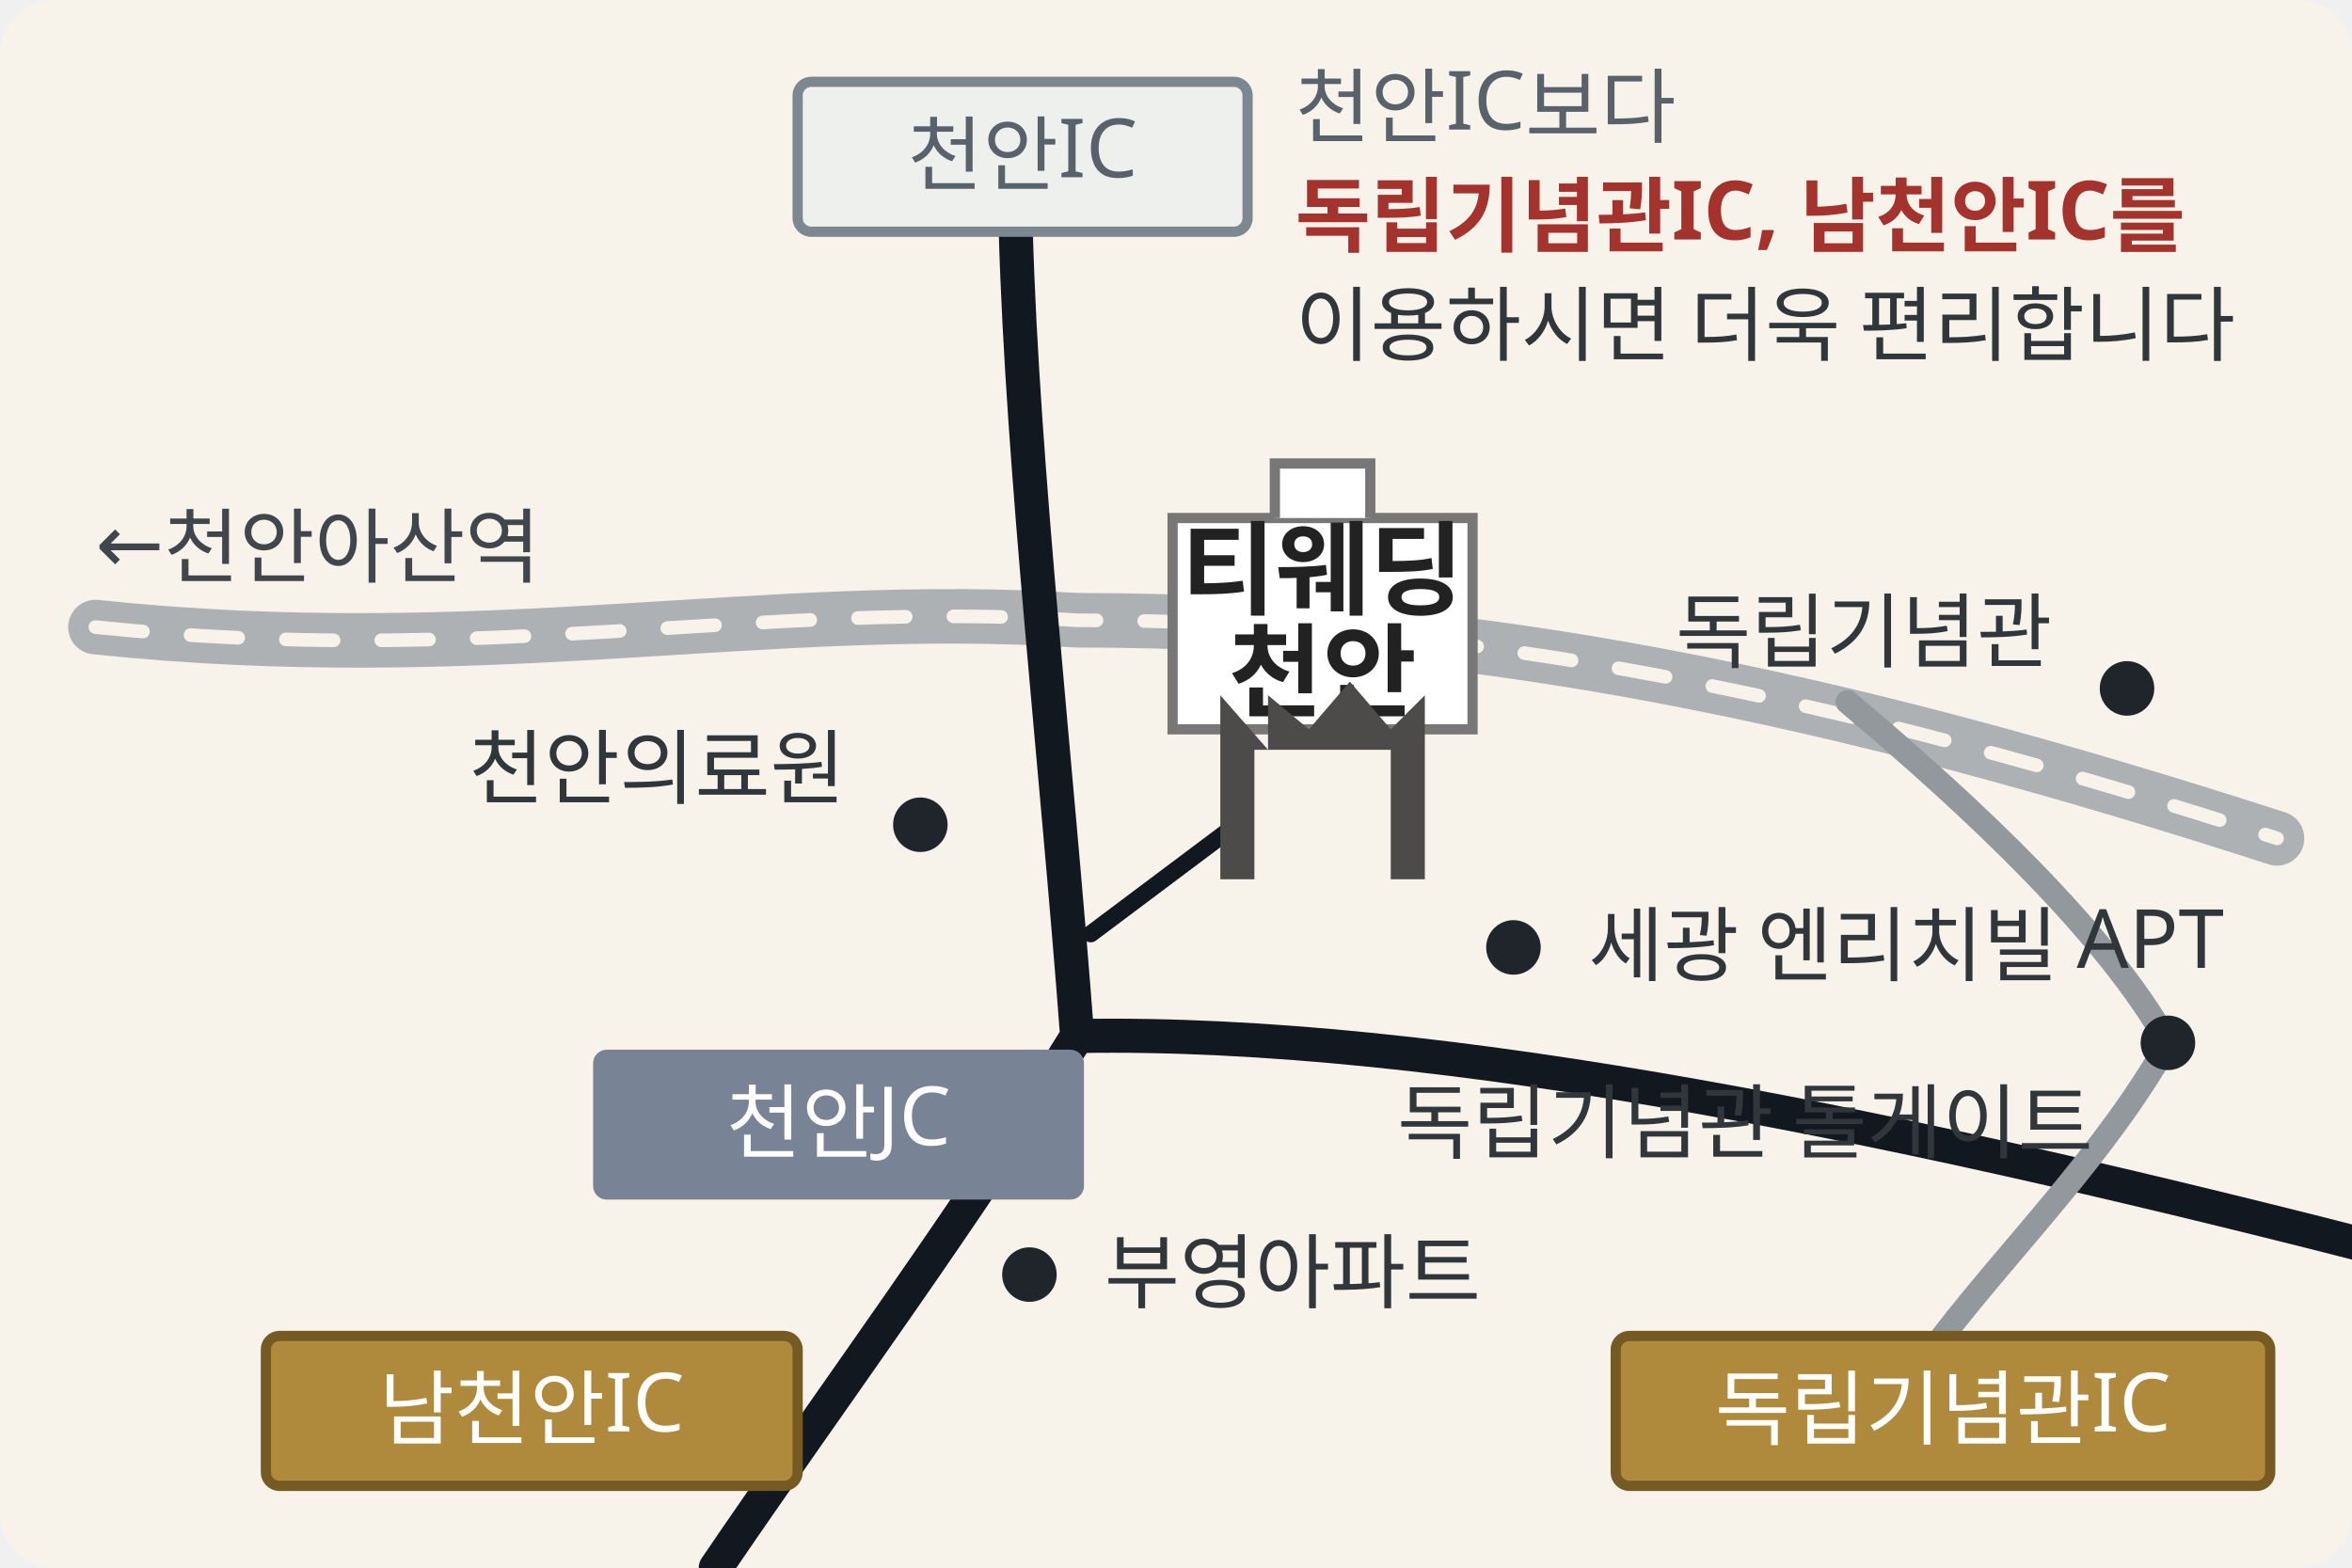
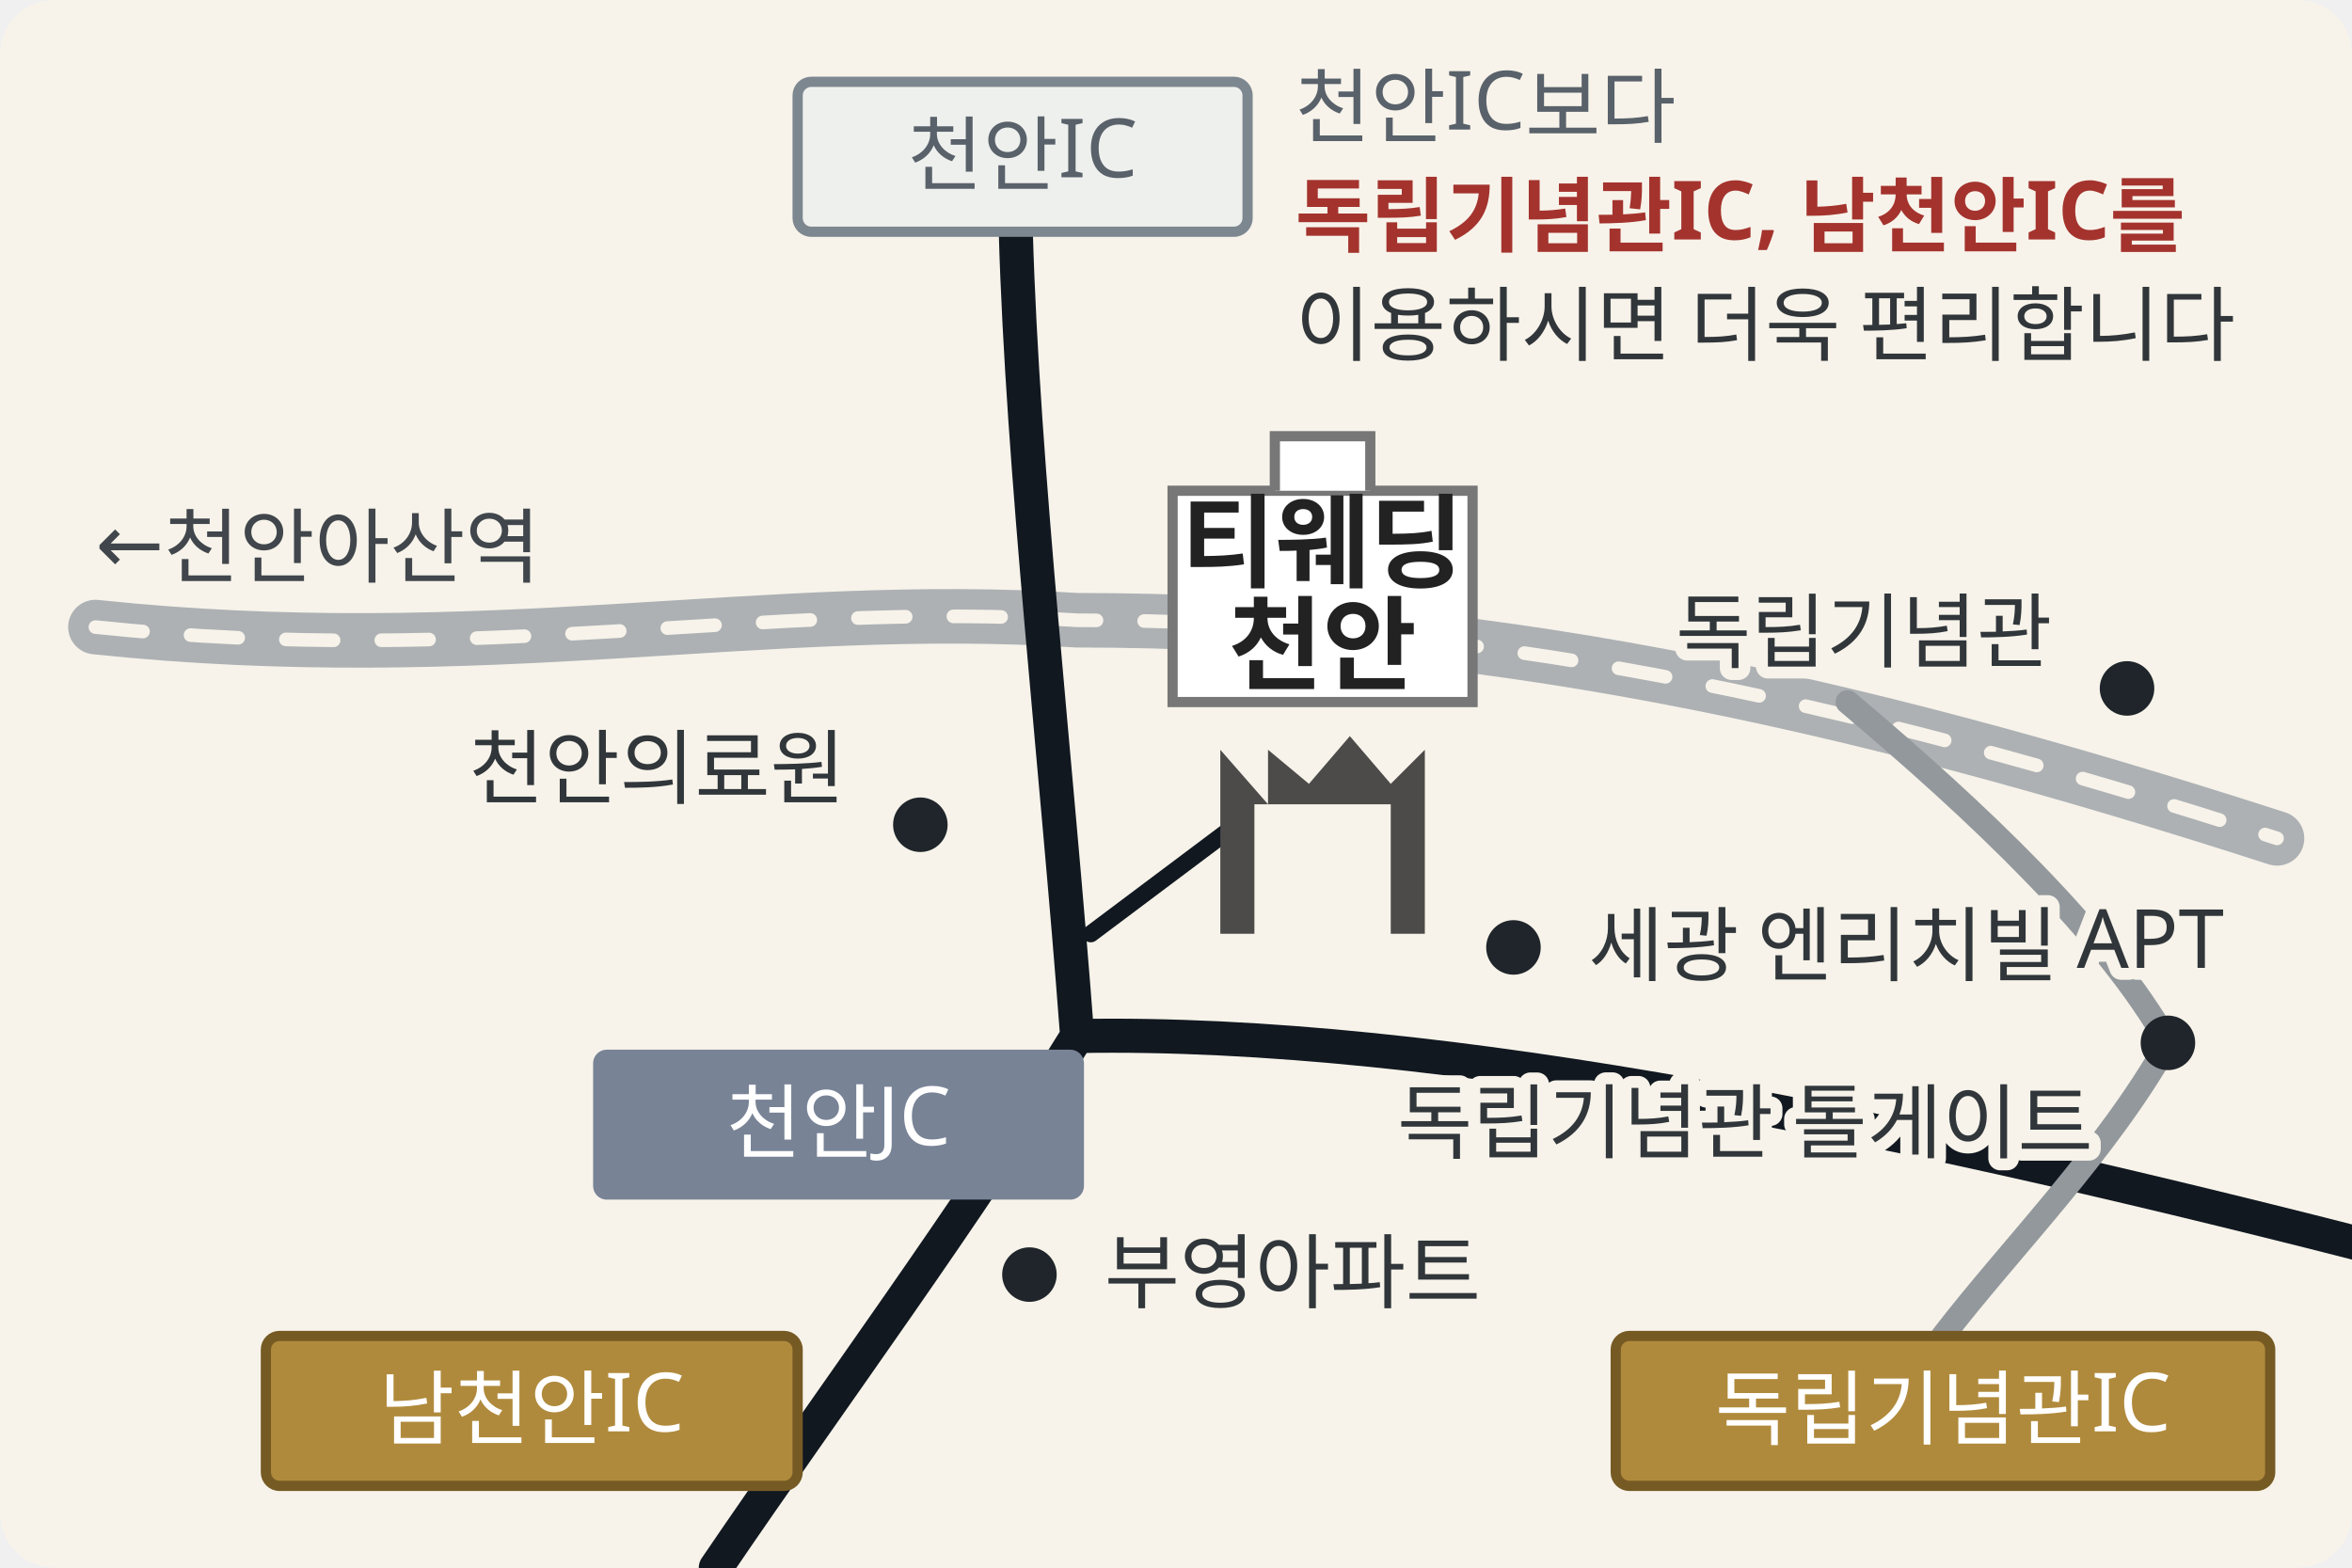
<svg xmlns="http://www.w3.org/2000/svg" viewBox="0 0 345 230" role="img" aria-labelledby="routeTitle routeDesc">
  <rect width="345" height="230" rx="8" fill="#f7f3ea" />
  <g fill="none" stroke-linecap="round" stroke-linejoin="round">
    <path d="M14 92 C71 98 112 88 158 91 C216 91 269 102 334 123" stroke="#adb1b4" stroke-width="8" />
    <path d="M14 92 C71 98 112 88 158 91 C216 91 269 102 334 123" stroke="#f7f3ea" stroke-width="2" stroke-dasharray="7 7" />
    <path d="M149 34 C150 69 155 112 158 152 C142 178 122 205 105 230" stroke="#111820" stroke-width="5" />
    <path d="M158 152 C212 151 282 166 352 184" stroke="#111820" stroke-width="5" />
    <path d="M160 137 L180 122" stroke="#111820" stroke-width="2.5" />
    <path d="M271 103 C290 119 309 137 318 153 C309 169 295 183 285 196" stroke="#92989c" stroke-width="3.5" />
  </g>
  <g font-family="'Noto Serif KR','Malgun Gothic',sans-serif" font-size="12">
    <text x="14" y="84" fill="#40464b">←천안아산역</text>
    <g data-ic-badge="cheonan">
      <rect x="117" y="12" width="66" height="22" rx="2" fill="#eef0ed" stroke="#7d8790" stroke-width="1.5" />
      <text x="150" y="27" text-anchor="middle" fill="#59616a">천안IC</text>
    </g>
    <g data-ic-badge="junction">
      <rect x="87" y="154" width="72" height="22" rx="2" fill="#788396" />
      <text x="123" y="169" text-anchor="middle" fill="#fff">천안JC</text>
    </g>
    <g data-ic-badge="south" data-recommended="true">
      <rect x="39" y="196" width="78" height="22" rx="2" fill="#b08a3c" stroke="#765a24" stroke-width="1.5" />
      <text x="78" y="211" text-anchor="middle" fill="#fff">남천안IC</text>
    </g>
    <g data-ic-badge="independence" data-recommended="true">
      <rect x="237" y="196" width="96" height="22" rx="2" fill="#b08a3c" stroke="#765a24" stroke-width="1.5" />
      <text x="285" y="211" text-anchor="middle" fill="#fff">독립기념관IC</text>
    </g>
    <text x="190" y="20" fill="#59616a">천안IC보다</text>
    <text x="190" y="36" fill="#a4332e" font-weight="700">독립기념관IC, 남천안IC를</text>
    <text x="190" y="52" fill="#31363a">이용하시면 더욱 편리합니다</text>
    <g data-destination="venue" transform="translate(194 106)">
-       <path d="M-22 -30 H22 V1 H-22 Z" fill="#fff" stroke="#777" stroke-width="1.5" />
-       <path d="M-7 -30 V-38 H7 V-30" fill="#fff" stroke="#777" stroke-width="1.5" />
-       <text x="0" y="-17" text-anchor="middle" fill="#222" font-size="15" font-weight="700">티웨딩</text>
-       <text x="0" y="-2" text-anchor="middle" fill="#222" font-size="15" font-weight="700">천안</text>
-       <path d="M-10 4 V23 H10 V4 M-14 4 H14 M-8 4 V-4 L-2 1 L4 -6 L10 1 L15 -4 V23 H-15 V-4 Z" fill="#4c4b49" />
-       <rect x="-3" y="13" width="6" height="10" rx="3" fill="#f7f3ea" />
+       <path d="M-22 -34 H22 V-3 H-22 Z" fill="#fff" stroke="#777" stroke-width="1.5" />
+       <path d="M-7 -34 V-42 H7 V-34" fill="#fff" stroke="#777" stroke-width="1.5" />
+       <text x="0" y="-21" text-anchor="middle" fill="#222" font-size="15" font-weight="700">티웨딩</text>
+       <text x="0" y="-6" text-anchor="middle" fill="#222" font-size="15" font-weight="700">천안</text>
+       <g transform="translate(0 8)">
+         <path d="M-10 4 V23 H10 V4 M-14 4 H14 M-8 4 V-4 L-2 1 L4 -6 L10 1 L15 -4 V23 H-15 V-4 Z" fill="#4c4b49" />
+         <rect x="-3" y="13" width="6" height="10" rx="3" fill="#f7f3ea" />
+       </g>
    </g>
-     <g data-landmark="hospital">
-       <circle cx="135" cy="121" r="4" fill="#1f252a" />
-       <text x="124" y="117" text-anchor="end" fill="#30363a">천안의료원</text>
-     </g>
-     <g data-landmark="apartment">
-       <circle cx="222" cy="139" r="4" fill="#1f252a" />
-       <text x="233" y="143" fill="#30363a">세광 엔리치빌 APT</text>
-     </g>
-     <g data-landmark="booyoung">
-       <circle cx="151" cy="187" r="4" fill="#1f252a" />
-       <text x="162" y="191" fill="#30363a">부영아파트</text>
-     </g>
-     <g data-landmark="independence-hall">
-       <circle cx="312" cy="101" r="4" fill="#1f252a" />
-       <text x="301" y="97" text-anchor="end" fill="#30363a">독립기념관</text>
-     </g>
-     <g data-landmark="tollgate">
-       <circle cx="318" cy="153" r="4" fill="#1f252a" />
-       <text x="307" y="169" text-anchor="end" fill="#30363a">독립기념관 톨게이트</text>
+     <g paint-order="stroke" stroke="#f7f3ea" stroke-width="3.5" stroke-linejoin="round">
+       <g data-landmark="hospital">
+         <circle cx="135" cy="121" r="4" fill="#1f252a" stroke="none" />
+         <text x="124" y="117" text-anchor="end" fill="#30363a">천안의료원</text>
+       </g>
+       <g data-landmark="apartment">
+         <circle cx="222" cy="139" r="4" fill="#1f252a" stroke="none" />
+         <text x="233" y="143" fill="#30363a">세광 엔리치빌 APT</text>
+       </g>
+       <g data-landmark="booyoung">
+         <circle cx="151" cy="187" r="4" fill="#1f252a" stroke="none" />
+         <text x="162" y="191" fill="#30363a">부영아파트</text>
+       </g>
+       <g data-landmark="independence-hall">
+         <circle cx="312" cy="101" r="4" fill="#1f252a" stroke="none" />
+         <text x="301" y="97" text-anchor="end" fill="#30363a">독립기념관</text>
+       </g>
+       <g data-landmark="tollgate">
+         <circle cx="318" cy="153" r="4" fill="#1f252a" stroke="none" />
+         <text x="307" y="169" text-anchor="end" fill="#30363a">독립기념관 톨게이트</text>
+       </g>
    </g>
  </g>
</svg>
